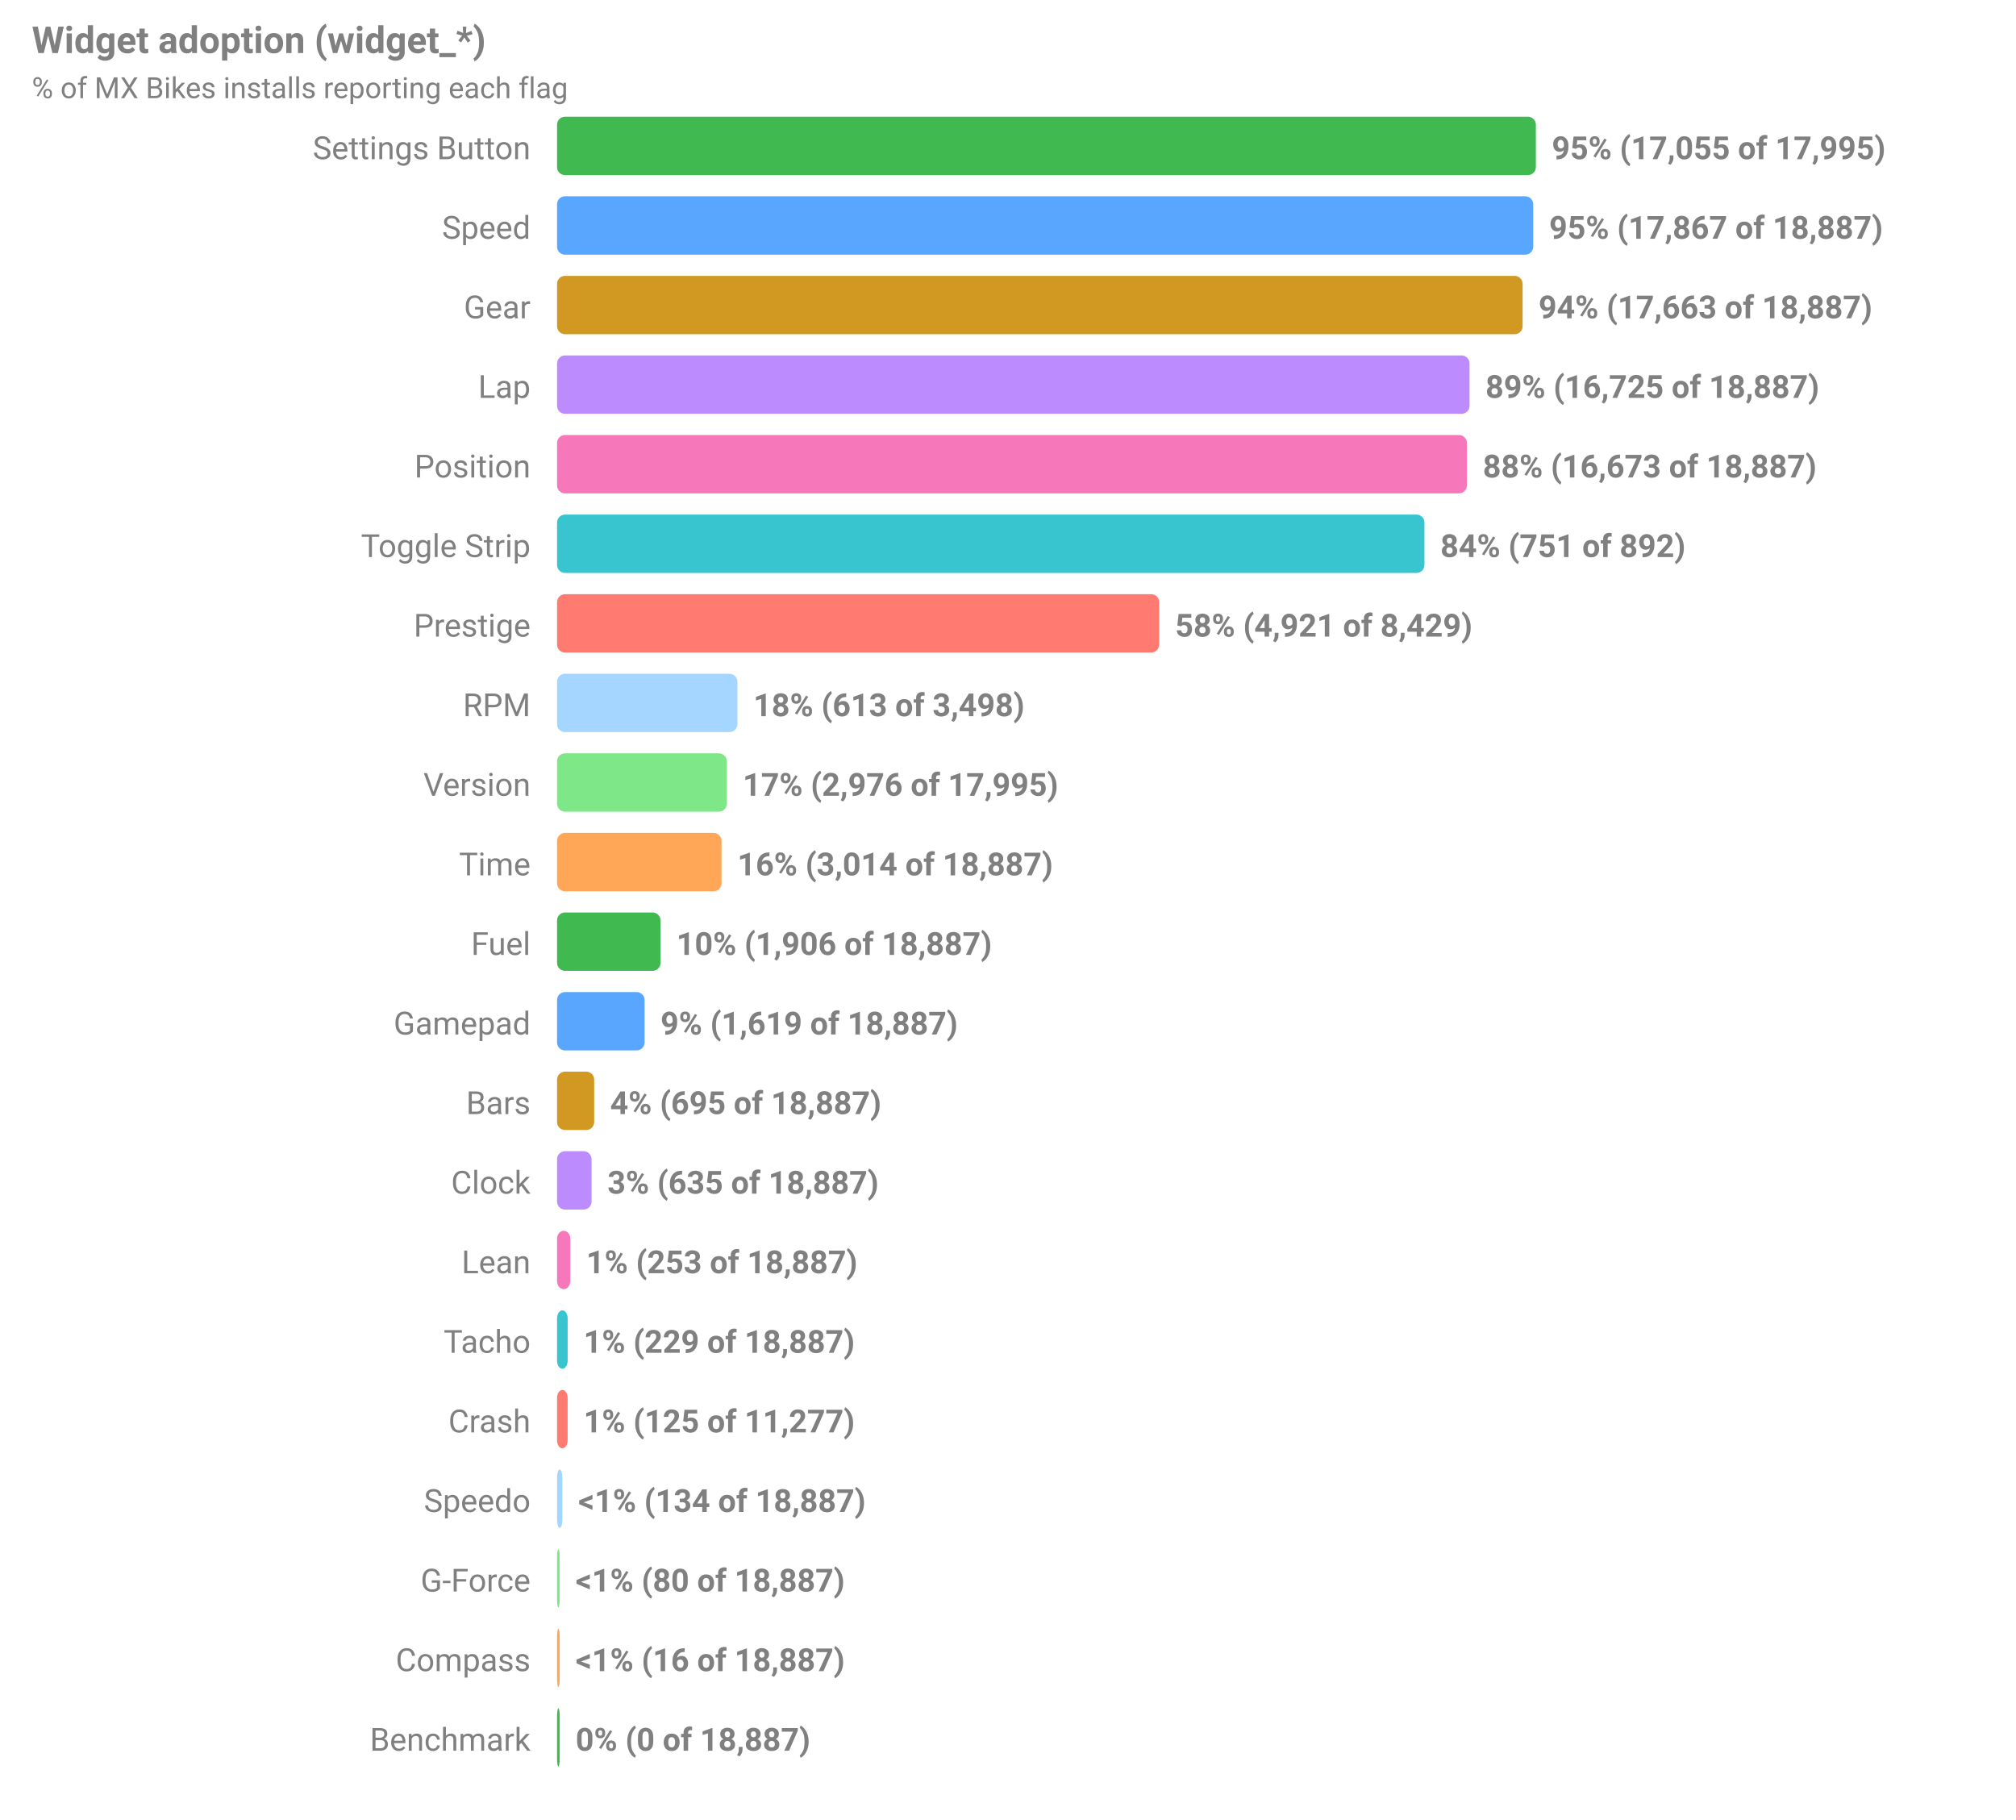
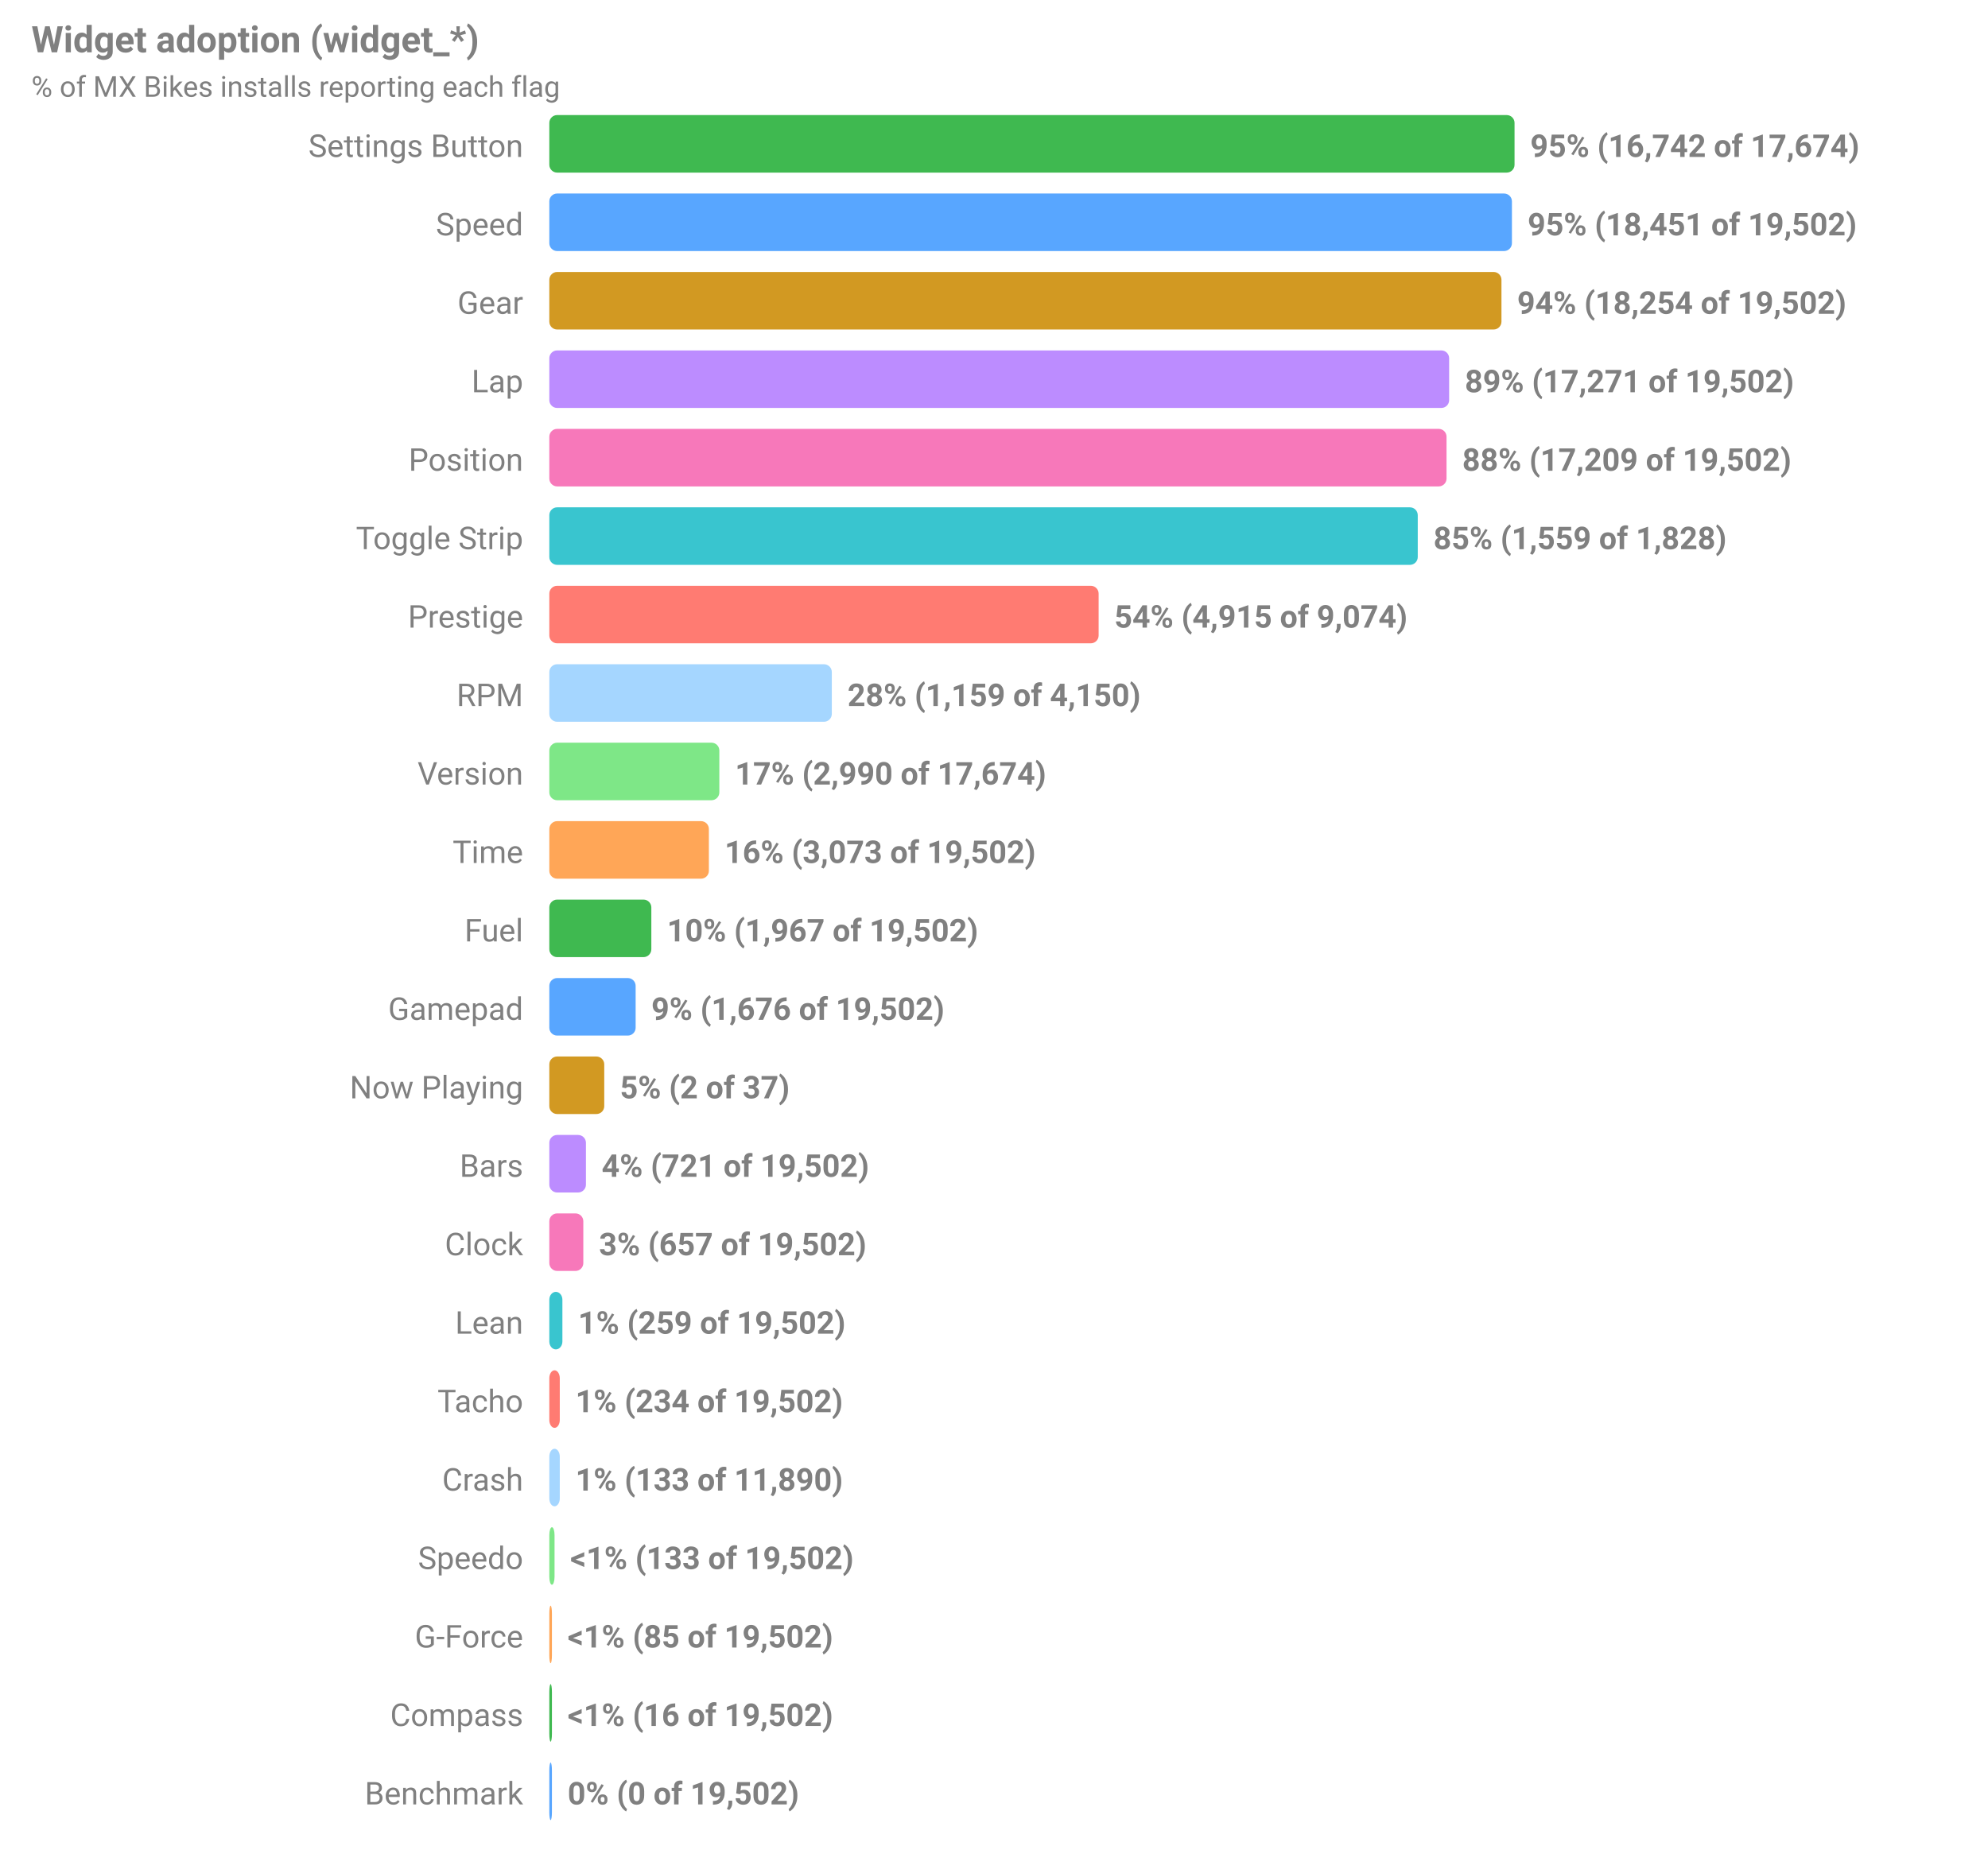
- <svg xmlns="http://www.w3.org/2000/svg" width="760" height="686" viewBox="0 0 760 686" role="img" aria-label="Widget adoption (widget_*)">
+ <svg xmlns="http://www.w3.org/2000/svg" width="760" height="716" viewBox="0 0 760 716" role="img" aria-label="Widget adoption (widget_*)">
  <style>
  text{font-family:-apple-system,BlinkMacSystemFont,'Segoe UI',Roboto,Helvetica,Arial,sans-serif}
  .grid{stroke:#808080;stroke-opacity:.3;stroke-width:1}
  .axis{stroke:#808080;stroke-width:1}
  .lbl{fill:#808080;font-size:12px}
  .val{fill:#808080;font-size:12px;font-weight:600}
  .title{fill:#808080;font-size:14px;font-weight:700}
  .sub{fill:#808080;font-size:11px}
  .gap{fill:#808080;opacity:.12}
  .gaplbl{fill:#808080;font-size:10px;opacity:.85}
  .ico{fill:#808080}
  .t1{fill:#e3b341}
  .t2{fill:#d29922}
  .t3{fill:#b7860b}
  .t4{fill:#946f0f}
</style>
  <text x="12" y="20" class="title">Widget adoption (widget_*)</text>
  <text x="12" y="37" class="sub">% of MX Bikes installs reporting each flag</text>
  <text x="200" y="60" class="lbl" text-anchor="end">Settings Button</text>
-   <rect x="210" y="44" width="369" height="22" rx="3" fill="#3fb950" data-tip="Settings Button: 95% (17,055 of 17,995)" />
-   <text x="585" y="60" class="val">95% (17,055 of 17,995)</text>
+   <rect x="210" y="44" width="369" height="22" rx="3" fill="#3fb950" data-tip="Settings Button: 95% (16,742 of 17,674)" />
+   <text x="585" y="60" class="val">95% (16,742 of 17,674)</text>
  <text x="200" y="90" class="lbl" text-anchor="end">Speed</text>
-   <rect x="210" y="74" width="368" height="22" rx="3" fill="#58a6ff" data-tip="Speed: 95% (17,867 of 18,887)" />
-   <text x="584" y="90" class="val">95% (17,867 of 18,887)</text>
+   <rect x="210" y="74" width="368" height="22" rx="3" fill="#58a6ff" data-tip="Speed: 95% (18,451 of 19,502)" />
+   <text x="584" y="90" class="val">95% (18,451 of 19,502)</text>
  <text x="200" y="120" class="lbl" text-anchor="end">Gear</text>
-   <rect x="210" y="104" width="364" height="22" rx="3" fill="#d29922" data-tip="Gear: 94% (17,663 of 18,887)" />
-   <text x="580" y="120" class="val">94% (17,663 of 18,887)</text>
+   <rect x="210" y="104" width="364" height="22" rx="3" fill="#d29922" data-tip="Gear: 94% (18,254 of 19,502)" />
+   <text x="580" y="120" class="val">94% (18,254 of 19,502)</text>
  <text x="200" y="150" class="lbl" text-anchor="end">Lap</text>
-   <rect x="210" y="134" width="344" height="22" rx="3" fill="#bc8cff" data-tip="Lap: 89% (16,725 of 18,887)" />
-   <text x="560" y="150" class="val">89% (16,725 of 18,887)</text>
+   <rect x="210" y="134" width="344" height="22" rx="3" fill="#bc8cff" data-tip="Lap: 89% (17,271 of 19,502)" />
+   <text x="560" y="150" class="val">89% (17,271 of 19,502)</text>
  <text x="200" y="180" class="lbl" text-anchor="end">Position</text>
-   <rect x="210" y="164" width="343" height="22" rx="3" fill="#f778ba" data-tip="Position: 88% (16,673 of 18,887)" />
-   <text x="559" y="180" class="val">88% (16,673 of 18,887)</text>
+   <rect x="210" y="164" width="343" height="22" rx="3" fill="#f778ba" data-tip="Position: 88% (17,209 of 19,502)" />
+   <text x="559" y="180" class="val">88% (17,209 of 19,502)</text>
  <text x="200" y="210" class="lbl" text-anchor="end">Toggle Strip</text>
-   <rect x="210" y="194" width="327" height="22" rx="3" fill="#39c5cf" data-tip="Toggle Strip: 84% (751 of 892)" />
-   <text x="543" y="210" class="val">84% (751 of 892)</text>
+   <rect x="210" y="194" width="332" height="22" rx="3" fill="#39c5cf" data-tip="Toggle Strip: 85% (1,559 of 1,828)" />
+   <text x="548" y="210" class="val">85% (1,559 of 1,828)</text>
  <text x="200" y="240" class="lbl" text-anchor="end">Prestige</text>
-   <rect x="210" y="224" width="227" height="22" rx="3" fill="#ff7b72" data-tip="Prestige: 58% (4,921 of 8,429)" />
-   <text x="443" y="240" class="val">58% (4,921 of 8,429)</text>
+   <rect x="210" y="224" width="210" height="22" rx="3" fill="#ff7b72" data-tip="Prestige: 54% (4,915 of 9,074)" />
+   <text x="426" y="240" class="val">54% (4,915 of 9,074)</text>
  <text x="200" y="270" class="lbl" text-anchor="end">RPM</text>
-   <rect x="210" y="254" width="68" height="22" rx="3" fill="#a5d6ff" data-tip="RPM: 18% (613 of 3,498)" />
-   <text x="284" y="270" class="val">18% (613 of 3,498)</text>
+   <rect x="210" y="254" width="108" height="22" rx="3" fill="#a5d6ff" data-tip="RPM: 28% (1,159 of 4,150)" />
+   <text x="324" y="270" class="val">28% (1,159 of 4,150)</text>
  <text x="200" y="300" class="lbl" text-anchor="end">Version</text>
-   <rect x="210" y="284" width="64" height="22" rx="3" fill="#7ee787" data-tip="Version: 17% (2,976 of 17,995)" />
-   <text x="280" y="300" class="val">17% (2,976 of 17,995)</text>
+   <rect x="210" y="284" width="65" height="22" rx="3" fill="#7ee787" data-tip="Version: 17% (2,990 of 17,674)" />
+   <text x="281" y="300" class="val">17% (2,990 of 17,674)</text>
  <text x="200" y="330" class="lbl" text-anchor="end">Time</text>
-   <rect x="210" y="314" width="62" height="22" rx="3" fill="#ffa657" data-tip="Time: 16% (3,014 of 18,887)" />
-   <text x="278" y="330" class="val">16% (3,014 of 18,887)</text>
+   <rect x="210" y="314" width="61" height="22" rx="3" fill="#ffa657" data-tip="Time: 16% (3,073 of 19,502)" />
+   <text x="277" y="330" class="val">16% (3,073 of 19,502)</text>
  <text x="200" y="360" class="lbl" text-anchor="end">Fuel</text>
-   <rect x="210" y="344" width="39" height="22" rx="3" fill="#3fb950" data-tip="Fuel: 10% (1,906 of 18,887)" />
-   <text x="255" y="360" class="val">10% (1,906 of 18,887)</text>
+   <rect x="210" y="344" width="39" height="22" rx="3" fill="#3fb950" data-tip="Fuel: 10% (1,967 of 19,502)" />
+   <text x="255" y="360" class="val">10% (1,967 of 19,502)</text>
  <text x="200" y="390" class="lbl" text-anchor="end">Gamepad</text>
-   <rect x="210" y="374" width="33" height="22" rx="3" fill="#58a6ff" data-tip="Gamepad: 9% (1,619 of 18,887)" />
-   <text x="249" y="390" class="val">9% (1,619 of 18,887)</text>
-   <text x="200" y="420" class="lbl" text-anchor="end">Bars</text>
-   <rect x="210" y="404" width="14" height="22" rx="3" fill="#d29922" data-tip="Bars: 4% (695 of 18,887)" />
-   <text x="230" y="420" class="val">4% (695 of 18,887)</text>
-   <text x="200" y="450" class="lbl" text-anchor="end">Clock</text>
-   <rect x="210" y="434" width="13" height="22" rx="3" fill="#bc8cff" data-tip="Clock: 3% (635 of 18,887)" />
-   <text x="229" y="450" class="val">3% (635 of 18,887)</text>
-   <text x="200" y="480" class="lbl" text-anchor="end">Lean</text>
-   <rect x="210" y="464" width="5" height="22" rx="3" fill="#f778ba" data-tip="Lean: 1% (253 of 18,887)" />
-   <text x="221" y="480" class="val">1% (253 of 18,887)</text>
-   <text x="200" y="510" class="lbl" text-anchor="end">Tacho</text>
-   <rect x="210" y="494" width="4" height="22" rx="3" fill="#39c5cf" data-tip="Tacho: 1% (229 of 18,887)" />
-   <text x="220" y="510" class="val">1% (229 of 18,887)</text>
-   <text x="200" y="540" class="lbl" text-anchor="end">Crash</text>
-   <rect x="210" y="524" width="4" height="22" rx="3" fill="#ff7b72" data-tip="Crash: 1% (125 of 11,277)" />
-   <text x="220" y="540" class="val">1% (125 of 11,277)</text>
-   <text x="200" y="570" class="lbl" text-anchor="end">Speedo</text>
-   <rect x="210" y="554" width="2" height="22" rx="3" fill="#a5d6ff" data-tip="Speedo: &lt;1% (134 of 18,887)" />
-   <text x="218" y="570" class="val">&lt;1% (134 of 18,887)</text>
-   <text x="200" y="600" class="lbl" text-anchor="end">G-Force</text>
-   <rect x="210" y="584" width="1" height="22" rx="3" fill="#7ee787" data-tip="G-Force: &lt;1% (80 of 18,887)" />
-   <text x="217" y="600" class="val">&lt;1% (80 of 18,887)</text>
-   <text x="200" y="630" class="lbl" text-anchor="end">Compass</text>
-   <rect x="210" y="614" width="1" height="22" rx="3" fill="#ffa657" data-tip="Compass: &lt;1% (16 of 18,887)" />
-   <text x="217" y="630" class="val">&lt;1% (16 of 18,887)</text>
-   <text x="200" y="660" class="lbl" text-anchor="end">Benchmark</text>
-   <rect x="210" y="644" width="1" height="22" rx="3" fill="#3fb950" data-tip="Benchmark: 0% (0 of 18,887)" />
-   <text x="217" y="660" class="val">0% (0 of 18,887)</text>
+   <rect x="210" y="374" width="33" height="22" rx="3" fill="#58a6ff" data-tip="Gamepad: 9% (1,676 of 19,502)" />
+   <text x="249" y="390" class="val">9% (1,676 of 19,502)</text>
+   <text x="200" y="420" class="lbl" text-anchor="end">Now Playing</text>
+   <rect x="210" y="404" width="21" height="22" rx="3" fill="#d29922" data-tip="Now Playing: 5% (2 of 37)" />
+   <text x="237" y="420" class="val">5% (2 of 37)</text>
+   <text x="200" y="450" class="lbl" text-anchor="end">Bars</text>
+   <rect x="210" y="434" width="14" height="22" rx="3" fill="#bc8cff" data-tip="Bars: 4% (721 of 19,502)" />
+   <text x="230" y="450" class="val">4% (721 of 19,502)</text>
+   <text x="200" y="480" class="lbl" text-anchor="end">Clock</text>
+   <rect x="210" y="464" width="13" height="22" rx="3" fill="#f778ba" data-tip="Clock: 3% (657 of 19,502)" />
+   <text x="229" y="480" class="val">3% (657 of 19,502)</text>
+   <text x="200" y="510" class="lbl" text-anchor="end">Lean</text>
+   <rect x="210" y="494" width="5" height="22" rx="3" fill="#39c5cf" data-tip="Lean: 1% (259 of 19,502)" />
+   <text x="221" y="510" class="val">1% (259 of 19,502)</text>
+   <text x="200" y="540" class="lbl" text-anchor="end">Tacho</text>
+   <rect x="210" y="524" width="4" height="22" rx="3" fill="#ff7b72" data-tip="Tacho: 1% (234 of 19,502)" />
+   <text x="220" y="540" class="val">1% (234 of 19,502)</text>
+   <text x="200" y="570" class="lbl" text-anchor="end">Crash</text>
+   <rect x="210" y="554" width="4" height="22" rx="3" fill="#a5d6ff" data-tip="Crash: 1% (133 of 11,890)" />
+   <text x="220" y="570" class="val">1% (133 of 11,890)</text>
+   <text x="200" y="600" class="lbl" text-anchor="end">Speedo</text>
+   <rect x="210" y="584" width="2" height="22" rx="3" fill="#7ee787" data-tip="Speedo: &lt;1% (133 of 19,502)" />
+   <text x="218" y="600" class="val">&lt;1% (133 of 19,502)</text>
+   <text x="200" y="630" class="lbl" text-anchor="end">G-Force</text>
+   <rect x="210" y="614" width="1" height="22" rx="3" fill="#ffa657" data-tip="G-Force: &lt;1% (85 of 19,502)" />
+   <text x="217" y="630" class="val">&lt;1% (85 of 19,502)</text>
+   <text x="200" y="660" class="lbl" text-anchor="end">Compass</text>
+   <rect x="210" y="644" width="1" height="22" rx="3" fill="#3fb950" data-tip="Compass: &lt;1% (16 of 19,502)" />
+   <text x="217" y="660" class="val">&lt;1% (16 of 19,502)</text>
+   <text x="200" y="690" class="lbl" text-anchor="end">Benchmark</text>
+   <rect x="210" y="674" width="1" height="22" rx="3" fill="#58a6ff" data-tip="Benchmark: 0% (0 of 19,502)" />
+   <text x="217" y="690" class="val">0% (0 of 19,502)</text>
</svg>
